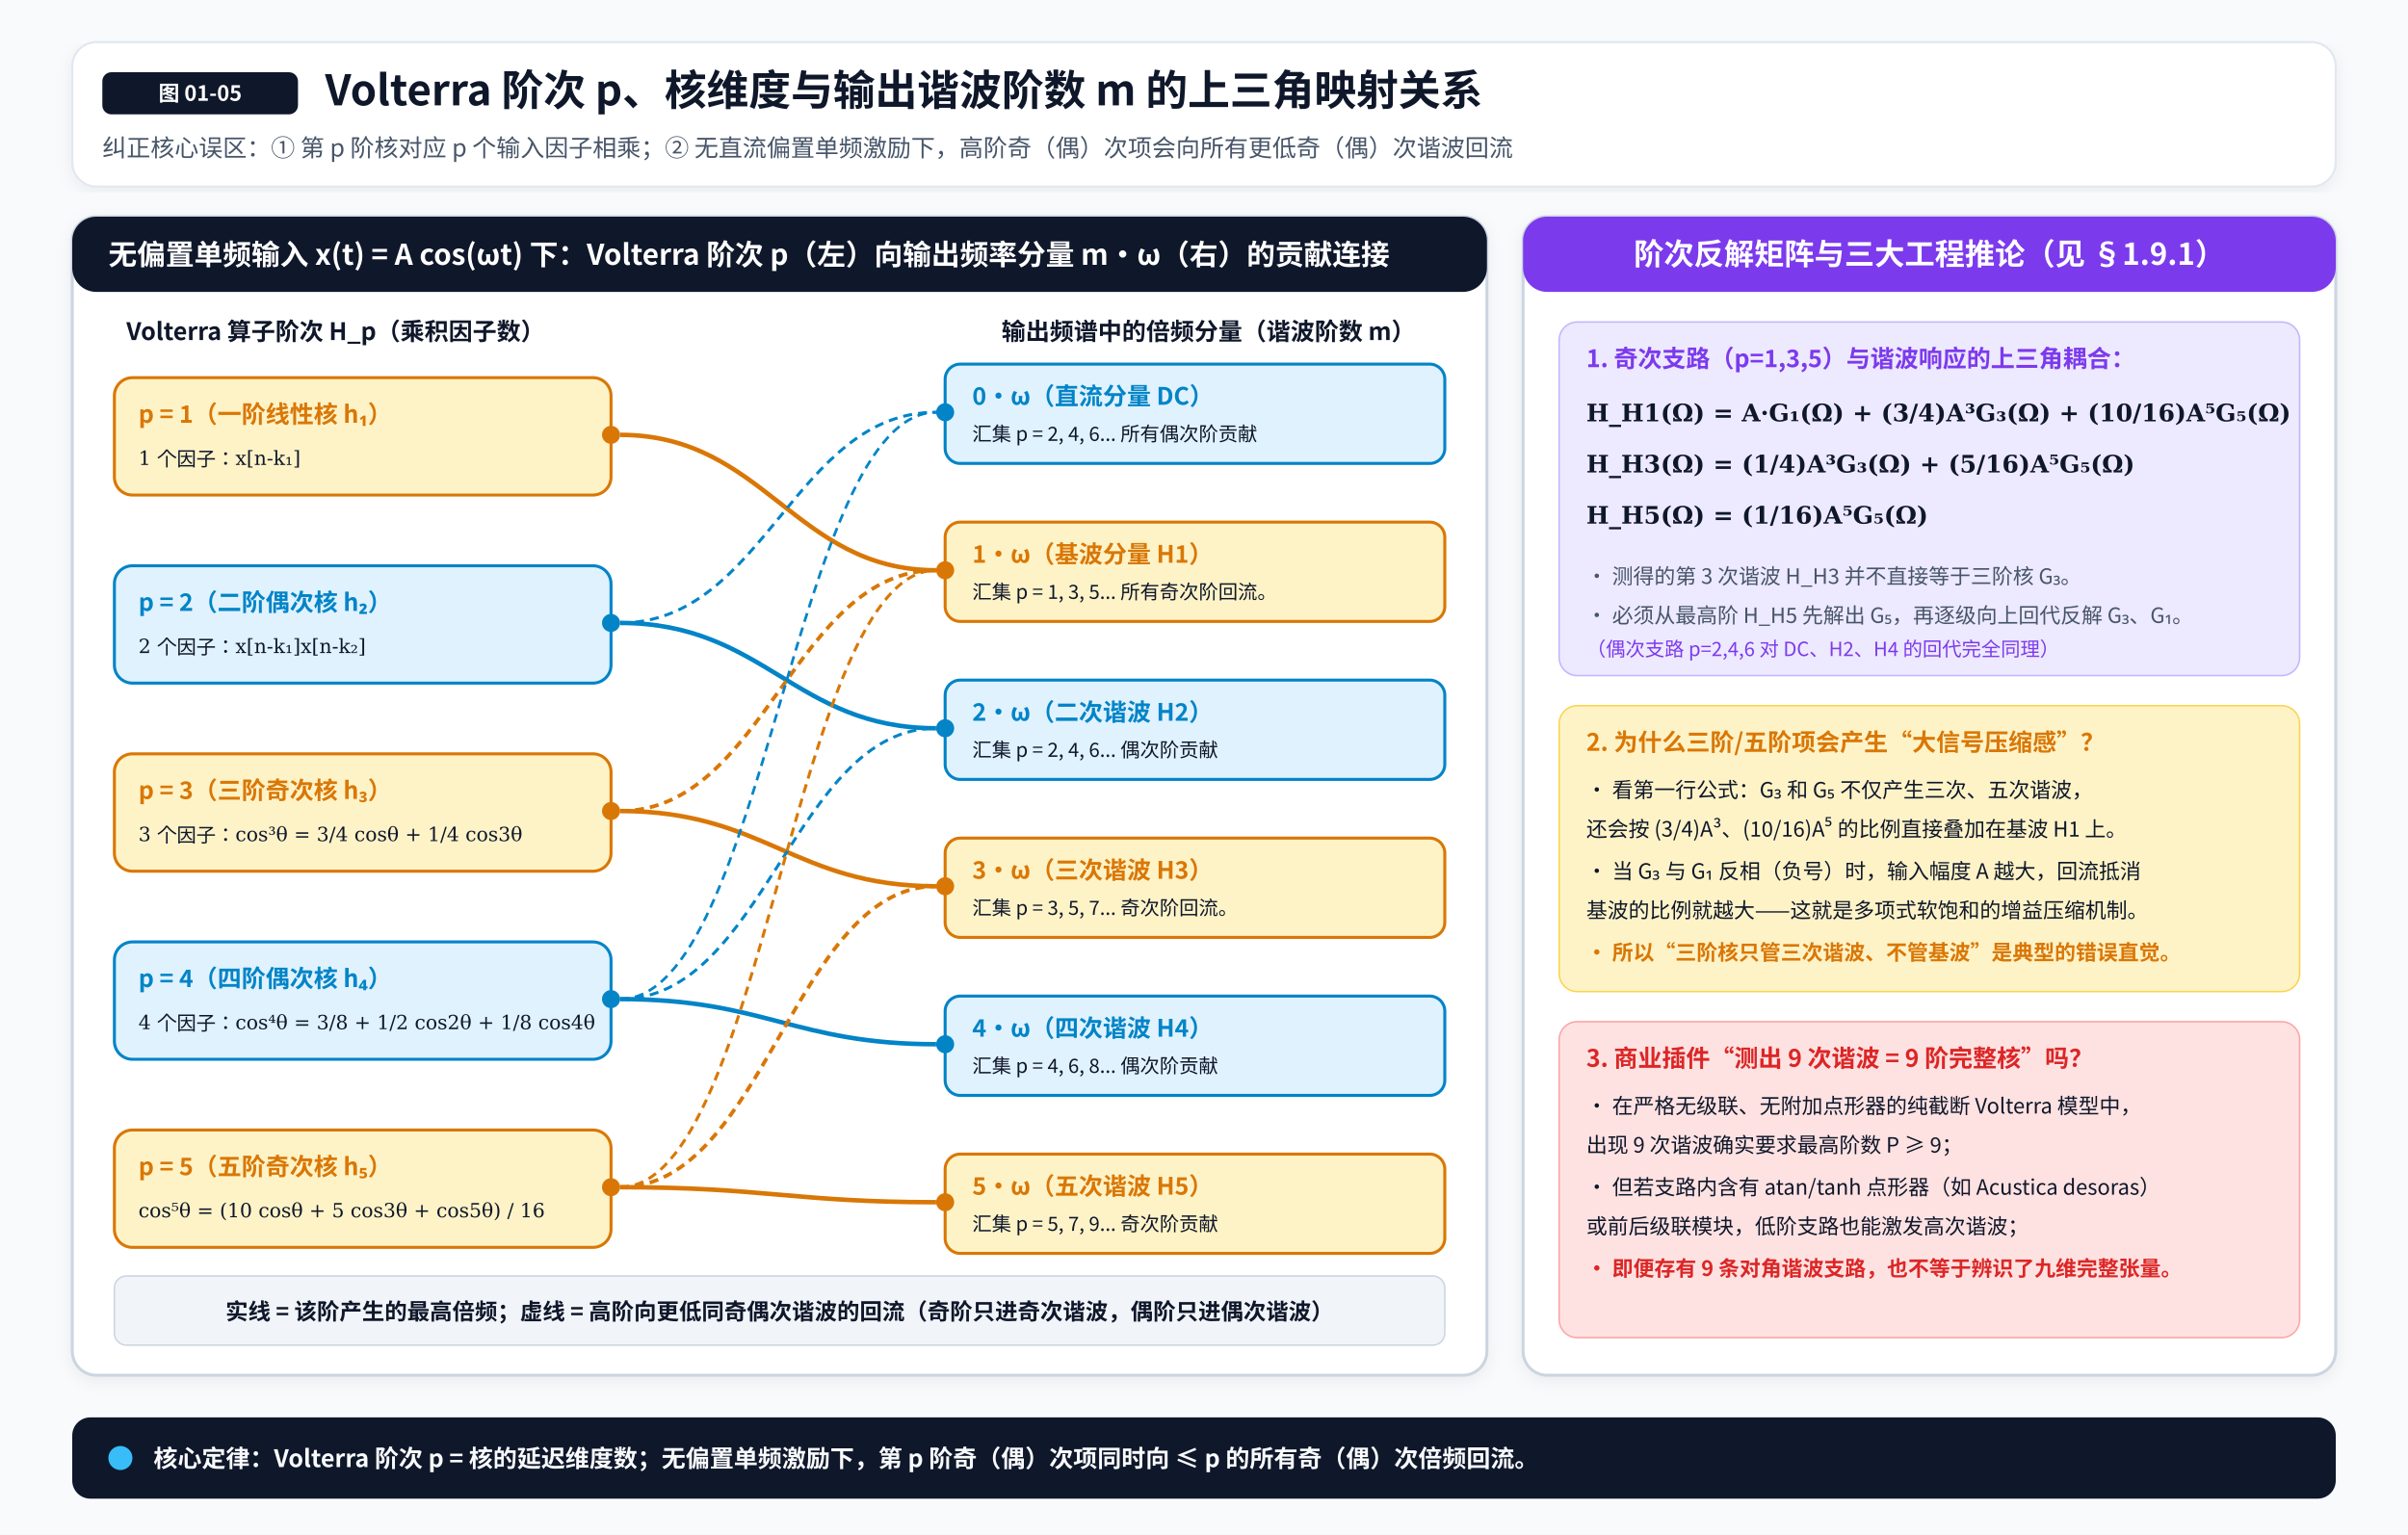
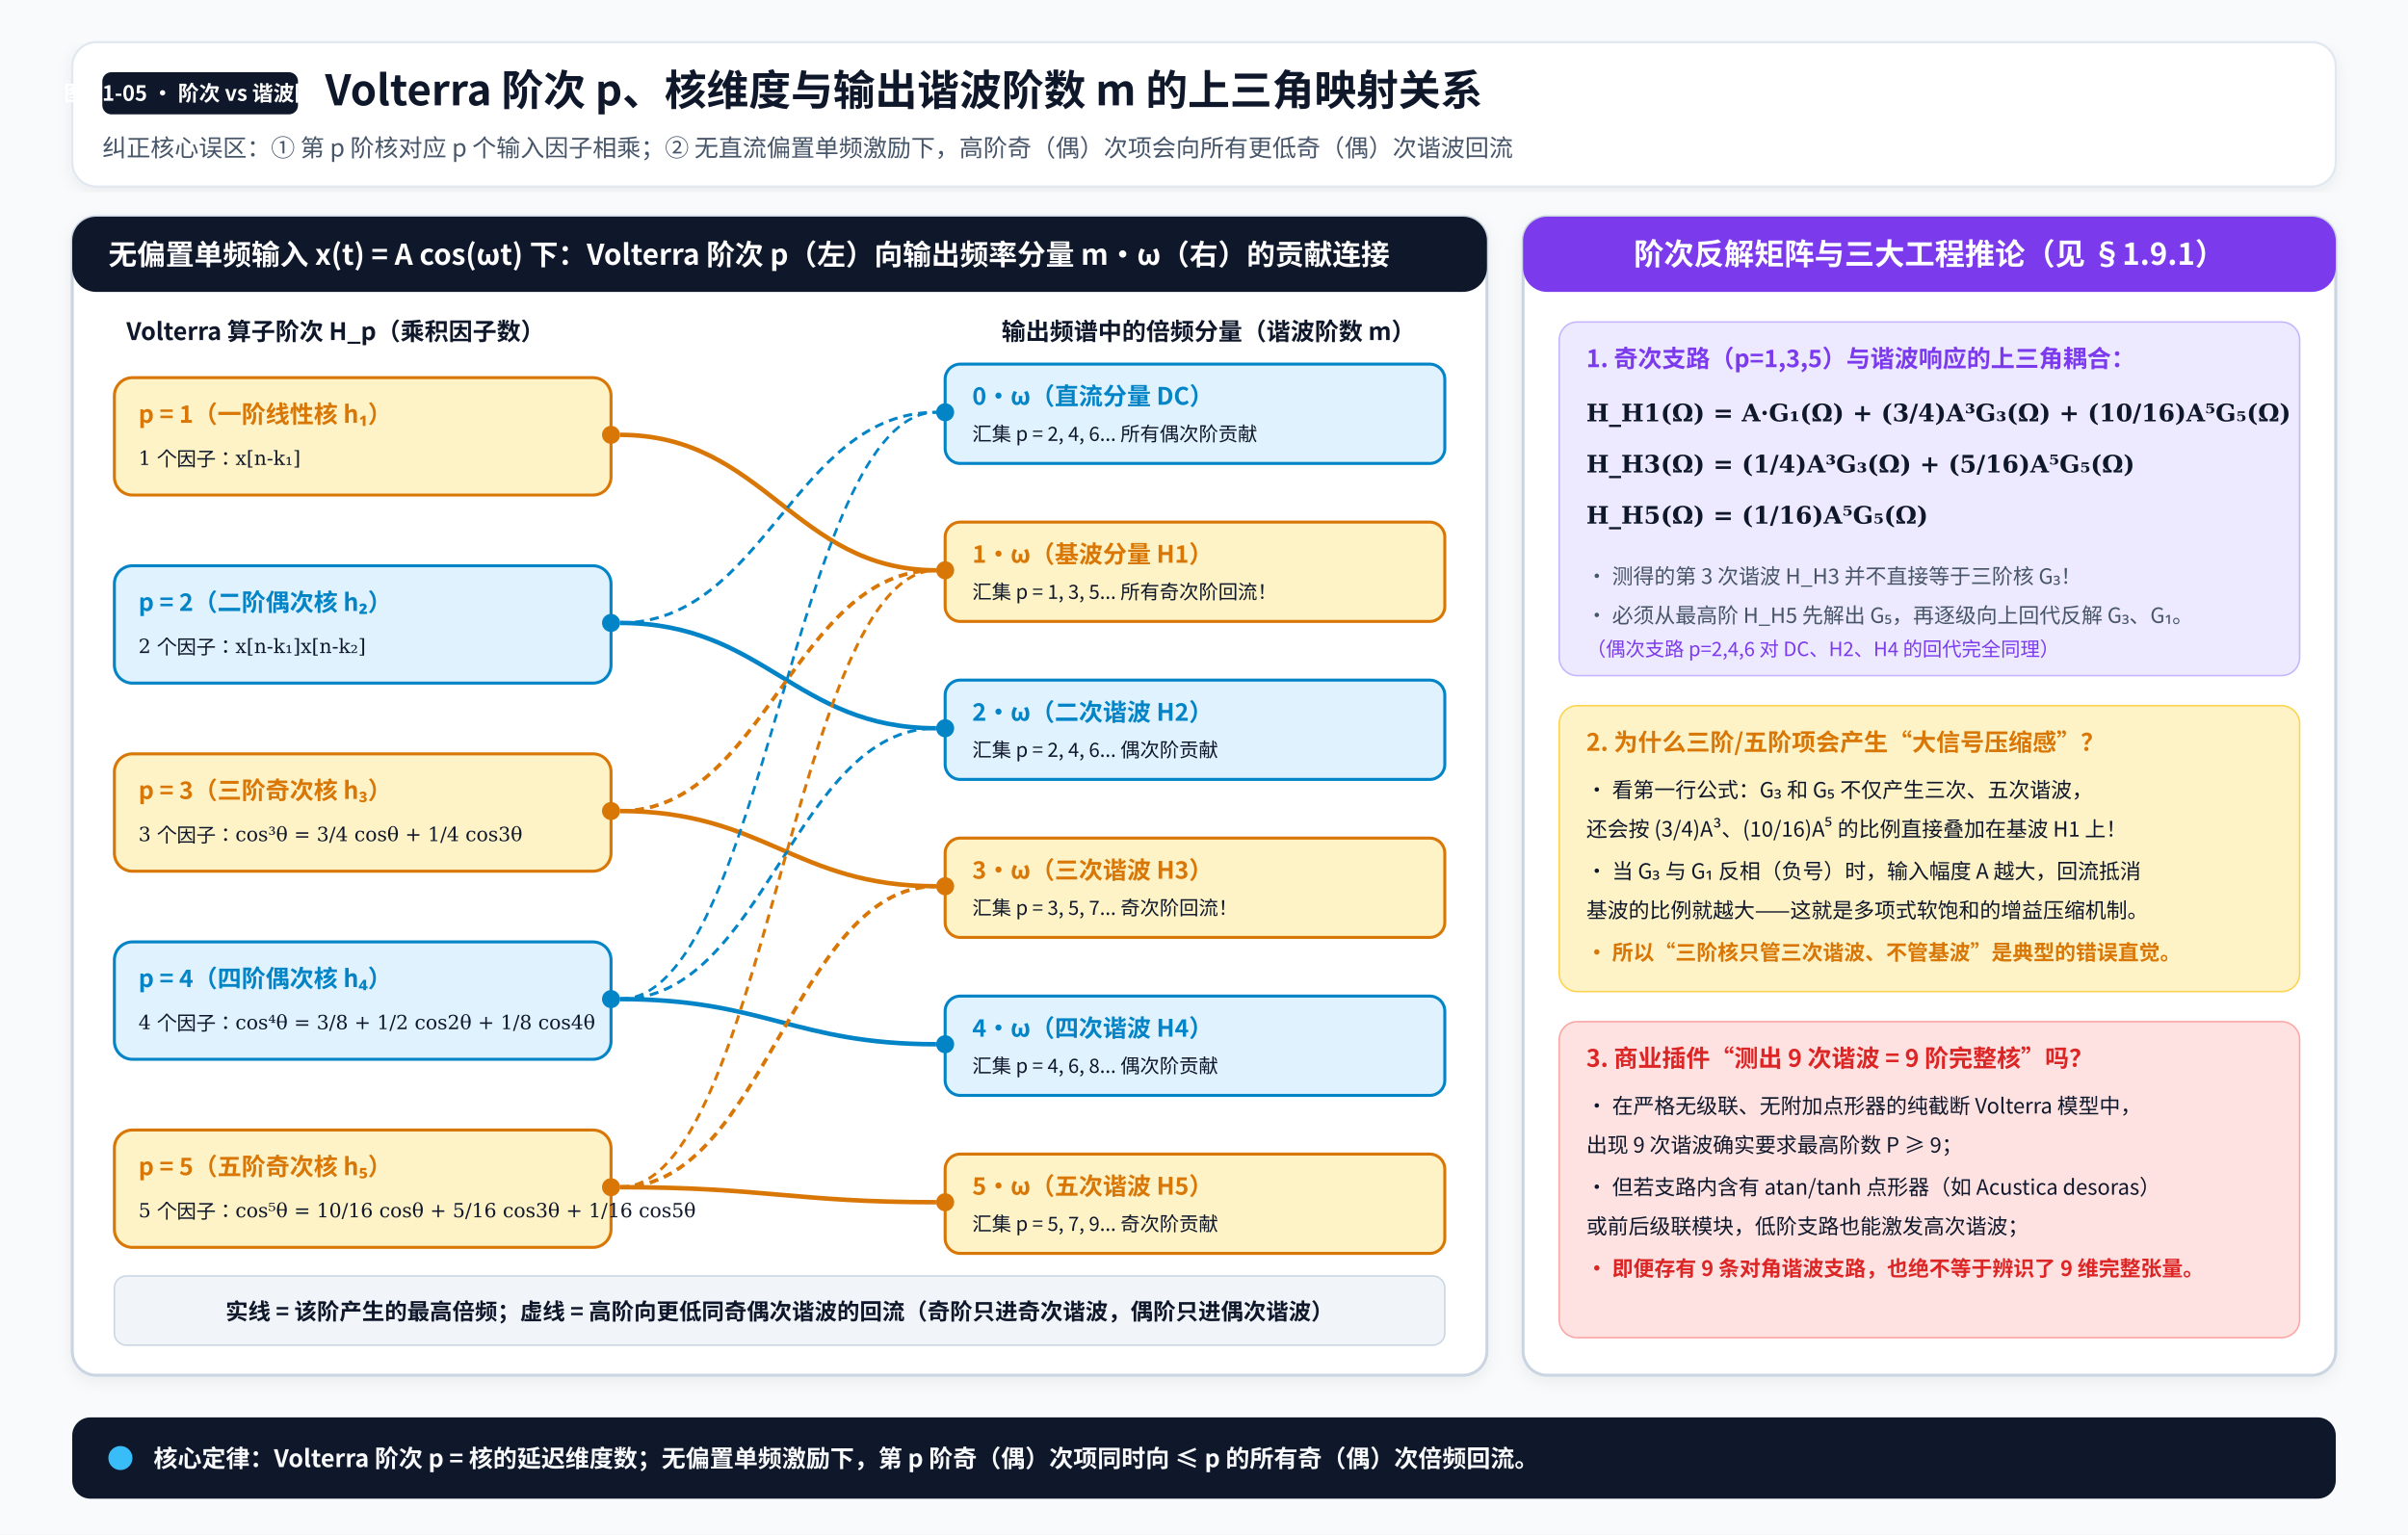
<svg xmlns="http://www.w3.org/2000/svg" width="1600" height="1020" viewBox="0 0 1600 1020">
  <defs>
    <filter id="shadow" x="-2%" y="-2%" width="104%" height="106%">
      <feGaussianBlur in="SourceAlpha" stdDeviation="5" result="vBlur" />
      <feOffset in="vBlur" dx="0" dy="3" result="vOffset" />
-       <feFlood flood-color="#0F172A" flood-opacity="0.06" result="vColor" />
-       <feComposite in="vColor" in2="vOffset" operator="in" result="vShadow" />
+       <feComponentTransfer>
+         <feFuncA type="linear" slope="0.06" />
+       </feComponentTransfer>
      <feMerge>
-         <feMergeNode in="vShadow" />
+         <feMergeNode />
        <feMergeNode in="SourceGraphic" />
      </feMerge>
    </filter>
    <marker id="arr-dark" markerWidth="10" markerHeight="10" refX="8" refY="3.5" orient="auto">
      <path d="M0,0 L0,7 L9,3.5 z" fill="#334155" />
    </marker>
    <marker id="arr-lin" markerWidth="10" markerHeight="10" refX="8" refY="3.5" orient="auto">
      <path d="M0,0 L0,7 L9,3.5 z" fill="#0284C7" />
    </marker>
    <marker id="arr-diag" markerWidth="10" markerHeight="10" refX="8" refY="3.5" orient="auto">
      <path d="M0,0 L0,7 L9,3.5 z" fill="#D97706" />
    </marker>
    <marker id="arr-cross" markerWidth="10" markerHeight="10" refX="8" refY="3.5" orient="auto">
      <path d="M0,0 L0,7 L9,3.5 z" fill="#7C3AED" />
    </marker>
    <marker id="arr-state" markerWidth="10" markerHeight="10" refX="8" refY="3.5" orient="auto">
      <path d="M0,0 L0,7 L9,3.5 z" fill="#059669" />
    </marker>
    <marker id="arr-warn" markerWidth="10" markerHeight="10" refX="8" refY="3.5" orient="auto">
      <path d="M0,0 L0,7 L9,3.5 z" fill="#DC2626" />
    </marker>
  </defs>
  <rect width="1600" height="1020" fill="#F8FAFC" />
  <rect x="48" y="28" width="1504" height="96" rx="16" fill="#FFFFFF" stroke="#E2E8F0" stroke-width="1.5" filter="url(#shadow)" />
  <rect x="68" y="48" width="130" height="28" rx="6" fill="#0F172A" />
-   <text x="133" y="67" text-anchor="middle" font-size="14" font-weight="bold" font-family="Noto Sans CJK SC, Noto Sans SC, Microsoft YaHei, PingFang SC, sans-serif" fill="#FFFFFF">图 01-05</text>
+   <text x="133" y="67" text-anchor="middle" font-size="14" font-weight="bold" font-family="Noto Sans CJK SC, Noto Sans SC, Microsoft YaHei, PingFang SC, sans-serif" fill="#FFFFFF">图 01-05 · 阶次 vs 谐波回流</text>
  <text x="216" y="70" font-size="28" font-weight="bold" font-family="Noto Sans CJK SC, Noto Sans SC, Microsoft YaHei, PingFang SC, sans-serif" fill="#0F172A">Volterra 阶次 p、核维度与输出谐波阶数 m 的上三角映射关系</text>
  <text x="68" y="104" font-size="16" font-family="Noto Sans CJK SC, Noto Sans SC, Microsoft YaHei, PingFang SC, sans-serif" fill="#475569">纠正核心误区：① 第 p 阶核对应 p 个输入因子相乘；② 无直流偏置单频激励下，高阶奇（偶）次项会向所有更低奇（偶）次谐波回流</text>
  <g transform="translate(48, 144)">
    <rect x="0" y="0" width="940" height="770" rx="16" fill="#FFFFFF" stroke="#CBD5E1" stroke-width="2" filter="url(#shadow)" />
    <rect x="0" y="0" width="940" height="50" rx="16" fill="#0F172A" />
    <text x="24" y="32" font-size="19" font-weight="bold" font-family="Noto Sans CJK SC, Noto Sans SC, Microsoft YaHei, PingFang SC, sans-serif" fill="#FFFFFF">无偏置单频输入 x(t) = A cos(ωt) 下：Volterra 阶次 p（左）向输出频率分量 m·ω（右）的贡献连接</text>
    <text x="175" y="82" text-anchor="middle" font-size="16" font-weight="bold" font-family="Noto Sans CJK SC, Noto Sans SC, Microsoft YaHei, PingFang SC, sans-serif" fill="#0F172A">Volterra 算子阶次 H_p（乘积因子数）</text>
    <text x="755" y="82" text-anchor="middle" font-size="16" font-weight="bold" font-family="Noto Sans CJK SC, Noto Sans SC, Microsoft YaHei, PingFang SC, sans-serif" fill="#0F172A">输出频谱中的倍频分量（谐波阶数 m）</text>
    <rect x="28" y="107" width="330" height="78" rx="12" fill="#FEF3C7" stroke="#D97706" stroke-width="2" />
    <text x="44" y="137" font-size="16" font-weight="bold" font-family="Noto Sans CJK SC, Noto Sans SC, Microsoft YaHei, PingFang SC, sans-serif" fill="#D97706">p = 1（一阶线性核 h₁）</text>
    <text x="44" y="165" font-size="13" font-family="DejaVu Serif, Georgia, Times New Roman, serif" fill="#0F172A">1 个因子：x[n-k₁]</text>
    <circle cx="358" cy="145" r="6" fill="#D97706" />
    <rect x="28" y="232" width="330" height="78" rx="12" fill="#E0F2FE" stroke="#0284C7" stroke-width="2" />
    <text x="44" y="262" font-size="16" font-weight="bold" font-family="Noto Sans CJK SC, Noto Sans SC, Microsoft YaHei, PingFang SC, sans-serif" fill="#0284C7">p = 2（二阶偶次核 h₂）</text>
    <text x="44" y="290" font-size="13" font-family="DejaVu Serif, Georgia, Times New Roman, serif" fill="#0F172A">2 个因子：x[n-k₁]x[n-k₂]</text>
    <circle cx="358" cy="270" r="6" fill="#0284C7" />
    <rect x="28" y="357" width="330" height="78" rx="12" fill="#FEF3C7" stroke="#D97706" stroke-width="2" />
    <text x="44" y="387" font-size="16" font-weight="bold" font-family="Noto Sans CJK SC, Noto Sans SC, Microsoft YaHei, PingFang SC, sans-serif" fill="#D97706">p = 3（三阶奇次核 h₃）</text>
    <text x="44" y="415" font-size="13" font-family="DejaVu Serif, Georgia, Times New Roman, serif" fill="#0F172A">3 个因子：cos³θ = 3/4 cosθ + 1/4 cos3θ</text>
    <circle cx="358" cy="395" r="6" fill="#D97706" />
    <rect x="28" y="482" width="330" height="78" rx="12" fill="#E0F2FE" stroke="#0284C7" stroke-width="2" />
    <text x="44" y="512" font-size="16" font-weight="bold" font-family="Noto Sans CJK SC, Noto Sans SC, Microsoft YaHei, PingFang SC, sans-serif" fill="#0284C7">p = 4（四阶偶次核 h₄）</text>
    <text x="44" y="540" font-size="13" font-family="DejaVu Serif, Georgia, Times New Roman, serif" fill="#0F172A">4 个因子：cos⁴θ = 3/8 + 1/2 cos2θ + 1/8 cos4θ</text>
    <circle cx="358" cy="520" r="6" fill="#0284C7" />
    <rect x="28" y="607" width="330" height="78" rx="12" fill="#FEF3C7" stroke="#D97706" stroke-width="2" />
    <text x="44" y="637" font-size="16" font-weight="bold" font-family="Noto Sans CJK SC, Noto Sans SC, Microsoft YaHei, PingFang SC, sans-serif" fill="#D97706">p = 5（五阶奇次核 h₅）</text>
-     <text x="44" y="665" font-size="13" font-family="DejaVu Serif, Georgia, Times New Roman, serif" fill="#0F172A">cos⁵θ = (10 cosθ + 5 cos3θ + cos5θ) / 16</text>
+     <text x="44" y="665" font-size="13" font-family="DejaVu Serif, Georgia, Times New Roman, serif" fill="#0F172A">5 个因子：cos⁵θ = 10/16 cosθ + 5/16 cos3θ + 1/16 cos5θ</text>
    <circle cx="358" cy="645" r="6" fill="#D97706" />
    <rect x="580" y="98" width="332" height="66" rx="10" fill="#E0F2FE" stroke="#0284C7" stroke-width="2" />
    <text x="598" y="125" font-size="16" font-weight="bold" font-family="Noto Sans CJK SC, Noto Sans SC, Microsoft YaHei, PingFang SC, sans-serif" fill="#0284C7">0·ω（直流分量 DC）</text>
    <text x="598" y="149" font-size="13" font-family="Noto Sans CJK SC, Noto Sans SC, Microsoft YaHei, PingFang SC, sans-serif" fill="#0F172A">汇集 p = 2, 4, 6... 所有偶次阶贡献</text>
    <circle cx="580" cy="130" r="6" fill="#0284C7" />
    <rect x="580" y="203" width="332" height="66" rx="10" fill="#FEF3C7" stroke="#D97706" stroke-width="2" />
    <text x="598" y="230" font-size="16" font-weight="bold" font-family="Noto Sans CJK SC, Noto Sans SC, Microsoft YaHei, PingFang SC, sans-serif" fill="#D97706">1·ω（基波分量 H1）</text>
-     <text x="598" y="254" font-size="13" font-family="Noto Sans CJK SC, Noto Sans SC, Microsoft YaHei, PingFang SC, sans-serif" fill="#0F172A">汇集 p = 1, 3, 5... 所有奇次阶回流。</text>
+     <text x="598" y="254" font-size="13" font-family="Noto Sans CJK SC, Noto Sans SC, Microsoft YaHei, PingFang SC, sans-serif" fill="#0F172A">汇集 p = 1, 3, 5... 所有奇次阶回流！</text>
    <circle cx="580" cy="235" r="6" fill="#D97706" />
    <rect x="580" y="308" width="332" height="66" rx="10" fill="#E0F2FE" stroke="#0284C7" stroke-width="2" />
    <text x="598" y="335" font-size="16" font-weight="bold" font-family="Noto Sans CJK SC, Noto Sans SC, Microsoft YaHei, PingFang SC, sans-serif" fill="#0284C7">2·ω（二次谐波 H2）</text>
    <text x="598" y="359" font-size="13" font-family="Noto Sans CJK SC, Noto Sans SC, Microsoft YaHei, PingFang SC, sans-serif" fill="#0F172A">汇集 p = 2, 4, 6... 偶次阶贡献</text>
    <circle cx="580" cy="340" r="6" fill="#0284C7" />
    <rect x="580" y="413" width="332" height="66" rx="10" fill="#FEF3C7" stroke="#D97706" stroke-width="2" />
    <text x="598" y="440" font-size="16" font-weight="bold" font-family="Noto Sans CJK SC, Noto Sans SC, Microsoft YaHei, PingFang SC, sans-serif" fill="#D97706">3·ω（三次谐波 H3）</text>
-     <text x="598" y="464" font-size="13" font-family="Noto Sans CJK SC, Noto Sans SC, Microsoft YaHei, PingFang SC, sans-serif" fill="#0F172A">汇集 p = 3, 5, 7... 奇次阶回流。</text>
+     <text x="598" y="464" font-size="13" font-family="Noto Sans CJK SC, Noto Sans SC, Microsoft YaHei, PingFang SC, sans-serif" fill="#0F172A">汇集 p = 3, 5, 7... 奇次阶回流！</text>
    <circle cx="580" cy="445" r="6" fill="#D97706" />
    <rect x="580" y="518" width="332" height="66" rx="10" fill="#E0F2FE" stroke="#0284C7" stroke-width="2" />
    <text x="598" y="545" font-size="16" font-weight="bold" font-family="Noto Sans CJK SC, Noto Sans SC, Microsoft YaHei, PingFang SC, sans-serif" fill="#0284C7">4·ω（四次谐波 H4）</text>
    <text x="598" y="569" font-size="13" font-family="Noto Sans CJK SC, Noto Sans SC, Microsoft YaHei, PingFang SC, sans-serif" fill="#0F172A">汇集 p = 4, 6, 8... 偶次阶贡献</text>
    <circle cx="580" cy="550" r="6" fill="#0284C7" />
    <rect x="580" y="623" width="332" height="66" rx="10" fill="#FEF3C7" stroke="#D97706" stroke-width="2" />
    <text x="598" y="650" font-size="16" font-weight="bold" font-family="Noto Sans CJK SC, Noto Sans SC, Microsoft YaHei, PingFang SC, sans-serif" fill="#D97706">5·ω（五次谐波 H5）</text>
    <text x="598" y="674" font-size="13" font-family="Noto Sans CJK SC, Noto Sans SC, Microsoft YaHei, PingFang SC, sans-serif" fill="#0F172A">汇集 p = 5, 7, 9... 奇次阶贡献</text>
    <circle cx="580" cy="655" r="6" fill="#D97706" />
    <path d="M 364 145 C 460 145, 480 235, 574 235" fill="none" stroke="#D97706" stroke-width="3" />
    <path d="M 364 270 C 460 270, 480 130, 574 130" fill="none" stroke="#0284C7" stroke-width="2" stroke-dasharray="6,4" />
    <path d="M 364 270 C 460 270, 480 340, 574 340" fill="none" stroke="#0284C7" stroke-width="3" />
    <path d="M 364 395 C 460 395, 480 235, 574 235" fill="none" stroke="#D97706" stroke-width="2.5" stroke-dasharray="6,4" />
    <path d="M 364 395 C 460 395, 480 445, 574 445" fill="none" stroke="#D97706" stroke-width="3" />
    <path d="M 364 520 C 460 520, 480 130, 574 130" fill="none" stroke="#0284C7" stroke-width="1.8" stroke-dasharray="6,4" />
    <path d="M 364 520 C 460 520, 480 340, 574 340" fill="none" stroke="#0284C7" stroke-width="2" stroke-dasharray="6,4" />
    <path d="M 364 520 C 460 520, 480 550, 574 550" fill="none" stroke="#0284C7" stroke-width="3" />
    <path d="M 364 645 C 460 645, 480 235, 574 235" fill="none" stroke="#D97706" stroke-width="2" stroke-dasharray="6,4" />
    <path d="M 364 645 C 460 645, 480 445, 574 445" fill="none" stroke="#D97706" stroke-width="2.5" stroke-dasharray="6,4" />
    <path d="M 364 645 C 460 645, 480 655, 574 655" fill="none" stroke="#D97706" stroke-width="3" />
    <rect x="28" y="704" width="884" height="46" rx="8" fill="#F1F5F9" stroke="#CBD5E1" />
    <text x="470" y="733" text-anchor="middle" font-size="15" font-weight="bold" font-family="Noto Sans CJK SC, Noto Sans SC, Microsoft YaHei, PingFang SC, sans-serif" fill="#0F172A">实线 = 该阶产生的最高倍频；虚线 = 高阶向更低同奇偶次谐波的回流（奇阶只进奇次谐波，偶阶只进偶次谐波）</text>
  </g>
  <g transform="translate(1012, 144)">
    <rect x="0" y="0" width="540" height="770" rx="16" fill="#FFFFFF" stroke="#CBD5E1" stroke-width="2" filter="url(#shadow)" />
    <rect x="0" y="0" width="540" height="50" rx="16" fill="#7C3AED" />
    <text x="270" y="32" text-anchor="middle" font-size="20" font-weight="bold" font-family="Noto Sans CJK SC, Noto Sans SC, Microsoft YaHei, PingFang SC, sans-serif" fill="#FFFFFF">阶次反解矩阵与三大工程推论（见 §1.9.1）</text>
    <rect x="24" y="70" width="492" height="235" rx="12" fill="#EDE9FE" stroke="#C4B5FD" />
    <text x="42" y="100" font-size="16" font-weight="bold" font-family="Noto Sans CJK SC, Noto Sans SC, Microsoft YaHei, PingFang SC, sans-serif" fill="#7C3AED">1. 奇次支路（p=1,3,5）与谐波响应的上三角耦合：</text>
    <text x="42" y="136" font-size="16" font-weight="bold" font-family="DejaVu Serif, Georgia, Times New Roman, serif" fill="#0F172A">H_H1(Ω) = A·G₁(Ω) + (3/4)A³G₃(Ω) + (10/16)A⁵G₅(Ω)</text>
    <text x="42" y="170" font-size="16" font-weight="bold" font-family="DejaVu Serif, Georgia, Times New Roman, serif" fill="#0F172A">H_H3(Ω) =             (1/4)A³G₃(Ω) +  (5/16)A⁵G₅(Ω)</text>
    <text x="42" y="204" font-size="16" font-weight="bold" font-family="DejaVu Serif, Georgia, Times New Roman, serif" fill="#0F172A">H_H5(Ω) =                              (1/16)A⁵G₅(Ω)</text>
-     <text x="42" y="244" font-size="14" font-family="Noto Sans CJK SC, Noto Sans SC, Microsoft YaHei, PingFang SC, sans-serif" fill="#475569">• 测得的第 3 次谐波 H_H3 并不直接等于三阶核 G₃。</text>
+     <text x="42" y="244" font-size="14" font-family="Noto Sans CJK SC, Noto Sans SC, Microsoft YaHei, PingFang SC, sans-serif" fill="#475569">• 测得的第 3 次谐波 H_H3 并不直接等于三阶核 G₃！</text>
    <text x="42" y="270" font-size="14" font-family="Noto Sans CJK SC, Noto Sans SC, Microsoft YaHei, PingFang SC, sans-serif" fill="#475569">• 必须从最高阶 H_H5 先解出 G₅，再逐级向上回代反解 G₃、G₁。</text>
    <text x="42" y="292" font-size="13" font-family="Noto Sans CJK SC, Noto Sans SC, Microsoft YaHei, PingFang SC, sans-serif" fill="#7C3AED">（偶次支路 p=2,4,6 对 DC、H2、H4 的回代完全同理）</text>
    <rect x="24" y="325" width="492" height="190" rx="12" fill="#FEF3C7" stroke="#FCD34D" />
    <text x="42" y="355" font-size="16" font-weight="bold" font-family="Noto Sans CJK SC, Noto Sans SC, Microsoft YaHei, PingFang SC, sans-serif" fill="#D97706">2. 为什么三阶/五阶项会产生“大信号压缩感”？</text>
    <text x="42" y="386" font-size="14" font-family="Noto Sans CJK SC, Noto Sans SC, Microsoft YaHei, PingFang SC, sans-serif" fill="#0F172A">• 看第一行公式：G₃ 和 G₅ 不仅产生三次、五次谐波，</text>
-     <text x="42" y="412" font-size="14" font-family="Noto Sans CJK SC, Noto Sans SC, Microsoft YaHei, PingFang SC, sans-serif" fill="#0F172A">  还会按 (3/4)A³、(10/16)A⁵ 的比例直接叠加在基波 H1 上。</text>
+     <text x="42" y="412" font-size="14" font-family="Noto Sans CJK SC, Noto Sans SC, Microsoft YaHei, PingFang SC, sans-serif" fill="#0F172A">  还会按 (3/4)A³、(10/16)A⁵ 的比例直接叠加在基波 H1 上！</text>
    <text x="42" y="440" font-size="14" font-family="Noto Sans CJK SC, Noto Sans SC, Microsoft YaHei, PingFang SC, sans-serif" fill="#0F172A">• 当 G₃ 与 G₁ 反相（负号）时，输入幅度 A 越大，回流抵消</text>
    <text x="42" y="466" font-size="14" font-family="Noto Sans CJK SC, Noto Sans SC, Microsoft YaHei, PingFang SC, sans-serif" fill="#0F172A">  基波的比例就越大——这就是多项式软饱和的增益压缩机制。</text>
    <text x="42" y="494" font-size="14" font-weight="bold" font-family="Noto Sans CJK SC, Noto Sans SC, Microsoft YaHei, PingFang SC, sans-serif" fill="#D97706">• 所以“三阶核只管三次谐波、不管基波”是典型的错误直觉。</text>
    <rect x="24" y="535" width="492" height="210" rx="12" fill="#FEE2E2" stroke="#FCA5A5" />
    <text x="42" y="565" font-size="16" font-weight="bold" font-family="Noto Sans CJK SC, Noto Sans SC, Microsoft YaHei, PingFang SC, sans-serif" fill="#DC2626">3. 商业插件“测出 9 次谐波 = 9 阶完整核”吗？</text>
    <text x="42" y="596" font-size="14" font-family="Noto Sans CJK SC, Noto Sans SC, Microsoft YaHei, PingFang SC, sans-serif" fill="#0F172A">• 在严格无级联、无附加点形器的纯截断 Volterra 模型中，</text>
    <text x="42" y="622" font-size="14" font-family="Noto Sans CJK SC, Noto Sans SC, Microsoft YaHei, PingFang SC, sans-serif" fill="#0F172A">  出现 9 次谐波确实要求最高阶数 P ≥ 9；</text>
    <text x="42" y="650" font-size="14" font-family="Noto Sans CJK SC, Noto Sans SC, Microsoft YaHei, PingFang SC, sans-serif" fill="#0F172A">• 但若支路内含有 atan/tanh 点形器（如 Acustica desoras）</text>
    <text x="42" y="676" font-size="14" font-family="Noto Sans CJK SC, Noto Sans SC, Microsoft YaHei, PingFang SC, sans-serif" fill="#0F172A">  或前后级联模块，低阶支路也能激发高次谐波；</text>
-     <text x="42" y="704" font-size="14" font-weight="bold" font-family="Noto Sans CJK SC, Noto Sans SC, Microsoft YaHei, PingFang SC, sans-serif" fill="#DC2626">• 即便存有 9 条对角谐波支路，也不等于辨识了九维完整张量。</text>
+     <text x="42" y="704" font-size="14" font-weight="bold" font-family="Noto Sans CJK SC, Noto Sans SC, Microsoft YaHei, PingFang SC, sans-serif" fill="#DC2626">• 即便存有 9 条对角谐波支路，也绝不等于辨识了 9 维完整张量。</text>
  </g>
  <rect x="48" y="942" width="1504" height="54" rx="12" fill="#0F172A" />
  <circle cx="80" cy="969" r="8" fill="#38BDF8" />
  <text x="102" y="975" font-size="16" font-weight="bold" font-family="Noto Sans CJK SC, Noto Sans SC, Microsoft YaHei, PingFang SC, sans-serif" fill="#F8FAFC">核心定律：Volterra 阶次 p = 核的延迟维度数；无偏置单频激励下，第 p 阶奇（偶）次项同时向 ≤ p 的所有奇（偶）次倍频回流。</text>
</svg>
